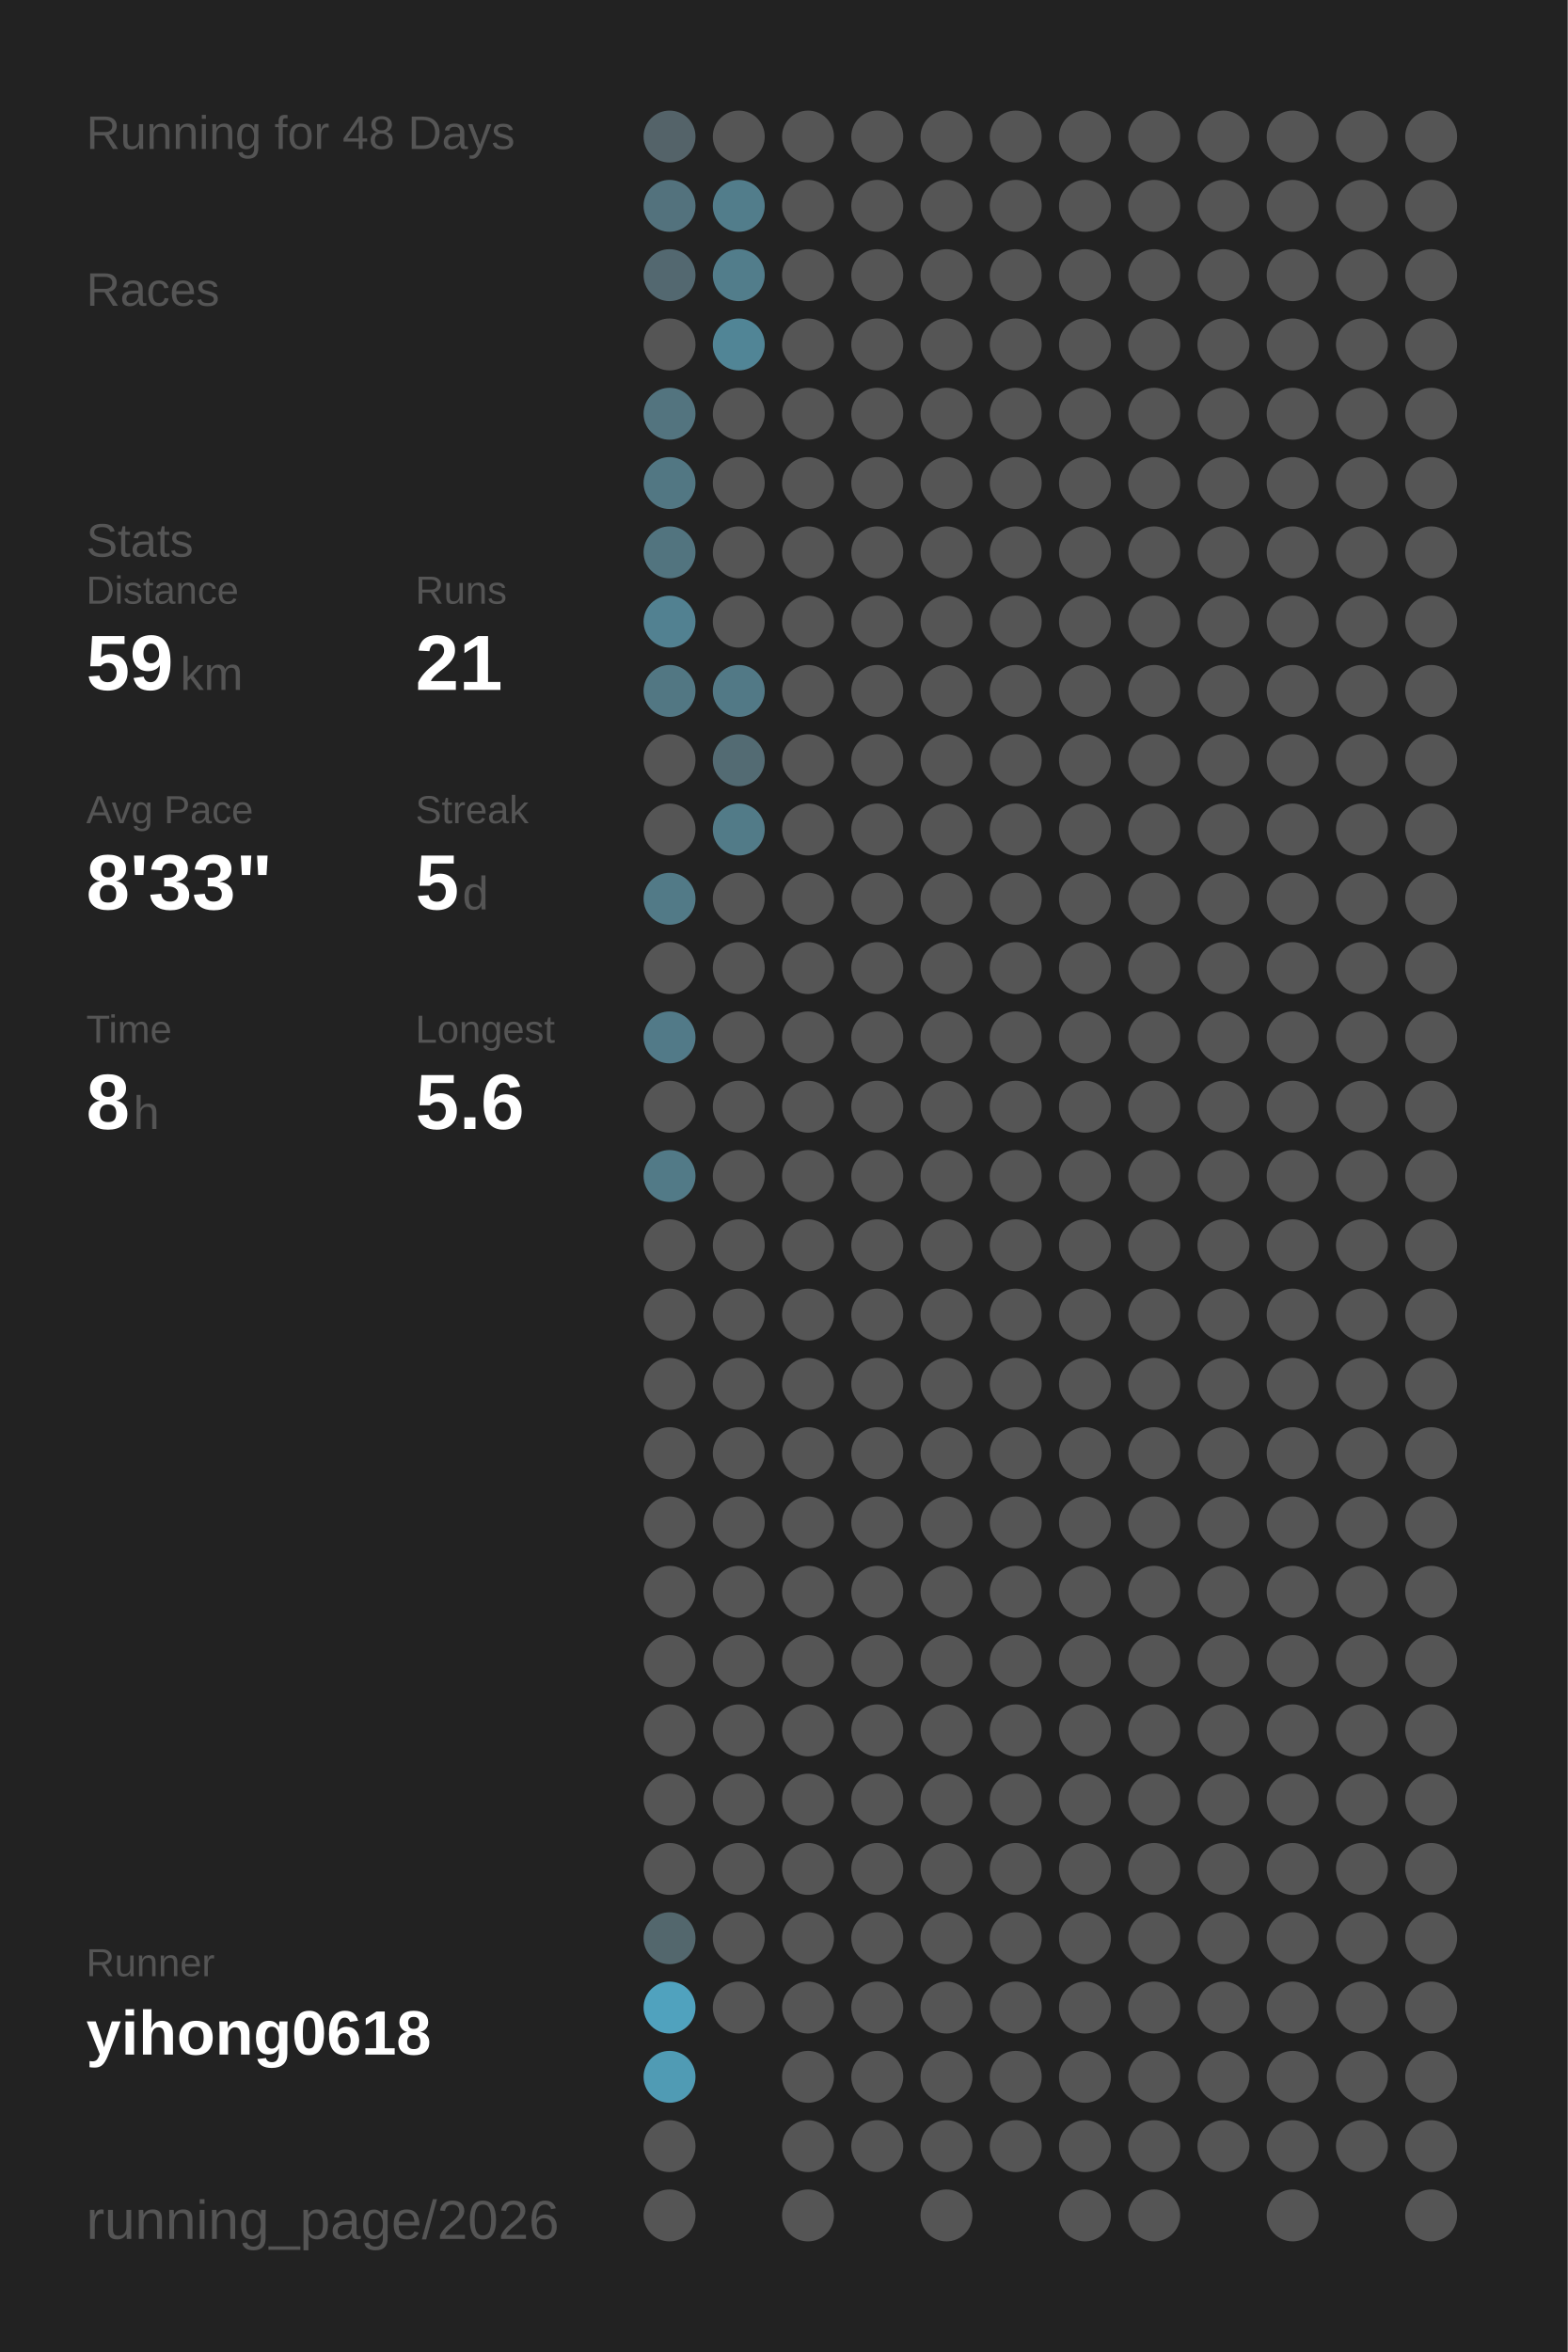
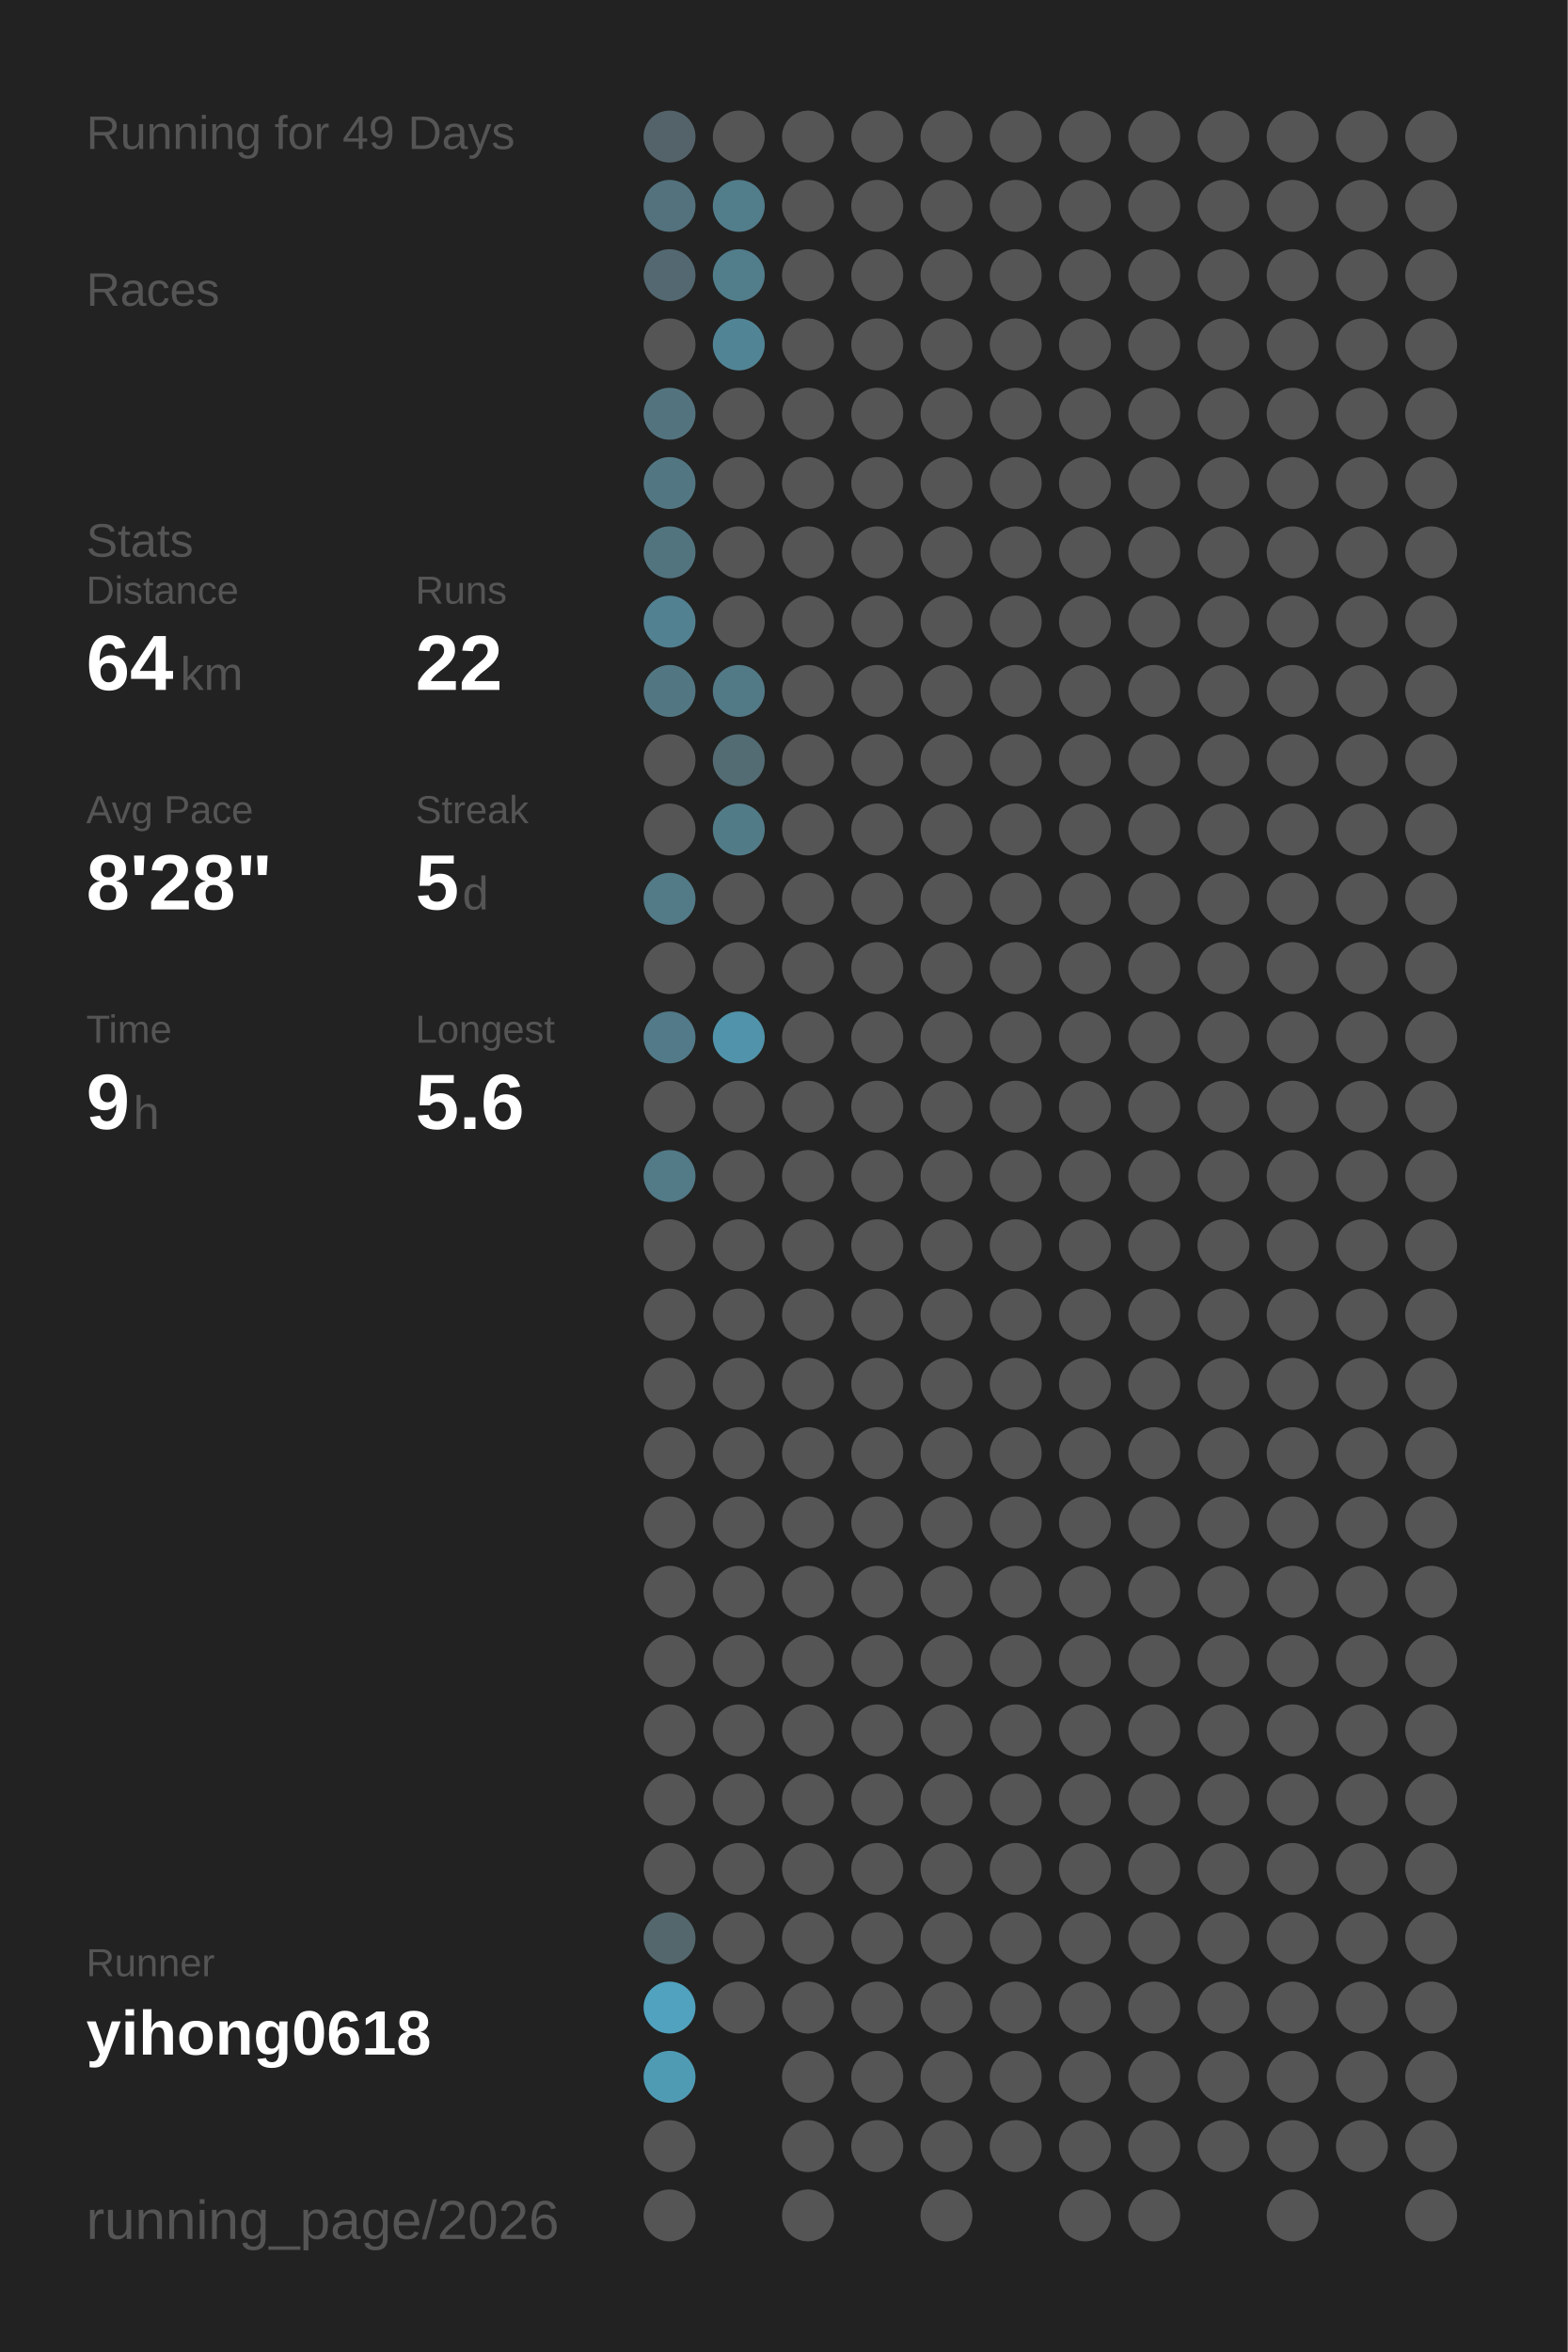
<svg xmlns="http://www.w3.org/2000/svg" baseProfile="full" height="300mm" version="1.1" viewBox="0,0,200,300" width="200mm">
  <defs />
  <rect fill="#222222" height="300" width="200" x="0" y="0" />
-   <text fill="#555555" style="font-size:6px; font-family:Arial;" x="11" y="19">Running for 48 Days</text>
+   <text fill="#555555" style="font-size:6px; font-family:Arial;" x="11" y="19">Running for 49 Days</text>
  <text fill="#555555" style="font-size:6px; font-family:Arial;" x="11" y="39">Races</text>
  <text fill="#555555" style="font-size:6px; font-family:Arial;" x="11" y="71">Stats</text>
  <text fill="#555555" style="font-size:5px; font-family:Arial;" x="11" y="77">Distance</text>
-   <text fill="#FFFFFF" style="font-size:10px; font-family:Arial; font-weight:bold;" x="11" y="88">59</text>
+   <text fill="#FFFFFF" style="font-size:10px; font-family:Arial; font-weight:bold;" x="11" y="88">64</text>
  <text fill="#555555" style="font-size:6px; font-family:Arial;" x="23" y="88">km</text>
  <text fill="#555555" style="font-size:5px; font-family:Arial;" x="53" y="77">Runs</text>
-   <text fill="#FFFFFF" style="font-size:10px; font-family:Arial; font-weight:bold;" x="53" y="88">21</text>
+   <text fill="#FFFFFF" style="font-size:10px; font-family:Arial; font-weight:bold;" x="53" y="88">22</text>
  <text fill="#555555" style="font-size:5px; font-family:Arial;" x="11" y="105">Avg Pace</text>
-   <text fill="#FFFFFF" style="font-size:10px; font-family:Arial; font-weight:bold;" x="11" y="116">8'33"</text>
+   <text fill="#FFFFFF" style="font-size:10px; font-family:Arial; font-weight:bold;" x="11" y="116">8'28"</text>
  <text fill="#555555" style="font-size:5px; font-family:Arial;" x="53" y="105">Streak</text>
  <text fill="#FFFFFF" style="font-size:10px; font-family:Arial; font-weight:bold;" x="53" y="116">5</text>
  <text fill="#555555" style="font-size:6px; font-family:Arial;" x="59" y="116">d</text>
  <text fill="#555555" style="font-size:5px; font-family:Arial;" x="11" y="133">Time</text>
-   <text fill="#FFFFFF" style="font-size:10px; font-family:Arial; font-weight:bold;" x="11" y="144">8</text>
+   <text fill="#FFFFFF" style="font-size:10px; font-family:Arial; font-weight:bold;" x="11" y="144">9</text>
  <text fill="#555555" style="font-size:6px; font-family:Arial;" x="17" y="144">h</text>
  <text fill="#555555" style="font-size:5px; font-family:Arial;" x="53" y="133">Longest</text>
  <text fill="#FFFFFF" style="font-size:10px; font-family:Arial; font-weight:bold;" x="53" y="144">5.6</text>
  <text fill="#555555" style="font-size:5px; font-family:Arial;" x="11" y="252.065">Runner</text>
  <text fill="#FFFFFF" style="font-size:8px; font-family:Arial; font-weight:bold;" x="11" y="262.065">yihong0618</text>
  <text fill="#555555" style="font-size:7px; font-family:Arial;" x="11" y="285.581">running_page/2026</text>
  <circle cx="85.417" cy="17.419" fill="#546369" r="3.312" />
  <circle cx="85.417" cy="26.258" fill="#53727d" r="3.312" />
  <circle cx="85.417" cy="35.097" fill="#536870" r="3.312" />
  <circle cx="85.417" cy="43.935" fill="#555555" r="3.312" />
  <circle cx="85.417" cy="52.774" fill="#53747f" r="3.312" />
  <circle cx="85.417" cy="61.613" fill="#527783" r="3.312" />
  <circle cx="85.417" cy="70.452" fill="#52747f" r="3.312" />
  <circle cx="85.417" cy="79.29" fill="#528191" r="3.312" />
  <circle cx="85.417" cy="88.129" fill="#527783" r="3.312" />
  <circle cx="85.417" cy="96.968" fill="#555555" r="3.312" />
  <circle cx="85.417" cy="105.806" fill="#555555" r="3.312" />
  <circle cx="85.417" cy="114.645" fill="#527a87" r="3.312" />
  <circle cx="85.417" cy="123.484" fill="#555555" r="3.312" />
  <circle cx="85.417" cy="132.323" fill="#527a88" r="3.312" />
  <circle cx="85.417" cy="141.161" fill="#555555" r="3.312" />
  <circle cx="85.417" cy="150" fill="#527a87" r="3.312" />
  <circle cx="85.417" cy="158.839" fill="#555555" r="3.312" />
  <circle cx="85.417" cy="167.677" fill="#555555" r="3.312" />
  <circle cx="85.417" cy="176.516" fill="#555555" r="3.312" />
  <circle cx="85.417" cy="185.355" fill="#555555" r="3.312" />
  <circle cx="85.417" cy="194.194" fill="#555555" r="3.312" />
  <circle cx="85.417" cy="203.032" fill="#555555" r="3.312" />
  <circle cx="85.417" cy="211.871" fill="#555555" r="3.312" />
  <circle cx="85.417" cy="220.71" fill="#555555" r="3.312" />
  <circle cx="85.417" cy="229.548" fill="#555555" r="3.312" />
  <circle cx="85.417" cy="238.387" fill="#555555" r="3.312" />
  <circle cx="85.417" cy="247.226" fill="#53676d" r="3.312" />
  <circle cx="85.417" cy="256.065" fill="#50a2be" r="3.312" />
  <circle cx="85.417" cy="264.903" fill="#509bb4" r="3.312" />
  <circle cx="85.417" cy="273.742" fill="#555555" r="3.312" />
  <circle cx="85.417" cy="282.581" fill="#555555" r="3.312" />
  <circle cx="94.25" cy="17.419" fill="#555555" r="3.312" />
  <circle cx="94.25" cy="26.258" fill="#527d8b" r="3.312" />
  <circle cx="94.25" cy="35.097" fill="#527d8b" r="3.312" />
  <circle cx="94.25" cy="43.935" fill="#518596" r="3.312" />
  <circle cx="94.25" cy="52.774" fill="#555555" r="3.312" />
  <circle cx="94.25" cy="61.613" fill="#555555" r="3.312" />
  <circle cx="94.25" cy="70.452" fill="#555555" r="3.312" />
  <circle cx="94.25" cy="79.29" fill="#555555" r="3.312" />
  <circle cx="94.25" cy="88.129" fill="#527986" r="3.312" />
  <circle cx="94.25" cy="96.968" fill="#536b73" r="3.312" />
  <circle cx="94.25" cy="105.806" fill="#527b88" r="3.312" />
  <circle cx="94.25" cy="114.645" fill="#555555" r="3.312" />
  <circle cx="94.25" cy="123.484" fill="#555555" r="3.312" />
-   <circle cx="94.25" cy="132.323" fill="#555555" r="3.312" />
+   <circle cx="94.25" cy="132.323" fill="#5093aa" r="3.312" />
  <circle cx="94.25" cy="141.161" fill="#555555" r="3.312" />
  <circle cx="94.25" cy="150" fill="#555555" r="3.312" />
  <circle cx="94.25" cy="158.839" fill="#555555" r="3.312" />
  <circle cx="94.25" cy="167.677" fill="#555555" r="3.312" />
  <circle cx="94.25" cy="176.516" fill="#555555" r="3.312" />
  <circle cx="94.25" cy="185.355" fill="#555555" r="3.312" />
  <circle cx="94.25" cy="194.194" fill="#555555" r="3.312" />
  <circle cx="94.25" cy="203.032" fill="#555555" r="3.312" />
  <circle cx="94.25" cy="211.871" fill="#555555" r="3.312" />
  <circle cx="94.25" cy="220.71" fill="#555555" r="3.312" />
  <circle cx="94.25" cy="229.548" fill="#555555" r="3.312" />
  <circle cx="94.25" cy="238.387" fill="#555555" r="3.312" />
  <circle cx="94.25" cy="247.226" fill="#555555" r="3.312" />
  <circle cx="94.25" cy="256.065" fill="#555555" r="3.312" />
  <circle cx="103.083" cy="17.419" fill="#555555" r="3.312" />
  <circle cx="103.083" cy="26.258" fill="#555555" r="3.312" />
  <circle cx="103.083" cy="35.097" fill="#555555" r="3.312" />
  <circle cx="103.083" cy="43.935" fill="#555555" r="3.312" />
  <circle cx="103.083" cy="52.774" fill="#555555" r="3.312" />
  <circle cx="103.083" cy="61.613" fill="#555555" r="3.312" />
  <circle cx="103.083" cy="70.452" fill="#555555" r="3.312" />
  <circle cx="103.083" cy="79.29" fill="#555555" r="3.312" />
  <circle cx="103.083" cy="88.129" fill="#555555" r="3.312" />
  <circle cx="103.083" cy="96.968" fill="#555555" r="3.312" />
  <circle cx="103.083" cy="105.806" fill="#555555" r="3.312" />
  <circle cx="103.083" cy="114.645" fill="#555555" r="3.312" />
  <circle cx="103.083" cy="123.484" fill="#555555" r="3.312" />
  <circle cx="103.083" cy="132.323" fill="#555555" r="3.312" />
  <circle cx="103.083" cy="141.161" fill="#555555" r="3.312" />
  <circle cx="103.083" cy="150" fill="#555555" r="3.312" />
  <circle cx="103.083" cy="158.839" fill="#555555" r="3.312" />
  <circle cx="103.083" cy="167.677" fill="#555555" r="3.312" />
  <circle cx="103.083" cy="176.516" fill="#555555" r="3.312" />
  <circle cx="103.083" cy="185.355" fill="#555555" r="3.312" />
  <circle cx="103.083" cy="194.194" fill="#555555" r="3.312" />
  <circle cx="103.083" cy="203.032" fill="#555555" r="3.312" />
  <circle cx="103.083" cy="211.871" fill="#555555" r="3.312" />
  <circle cx="103.083" cy="220.71" fill="#555555" r="3.312" />
  <circle cx="103.083" cy="229.548" fill="#555555" r="3.312" />
  <circle cx="103.083" cy="238.387" fill="#555555" r="3.312" />
  <circle cx="103.083" cy="247.226" fill="#555555" r="3.312" />
  <circle cx="103.083" cy="256.065" fill="#555555" r="3.312" />
  <circle cx="103.083" cy="264.903" fill="#555555" r="3.312" />
  <circle cx="103.083" cy="273.742" fill="#555555" r="3.312" />
  <circle cx="103.083" cy="282.581" fill="#555555" r="3.312" />
  <circle cx="111.917" cy="17.419" fill="#555555" r="3.312" />
  <circle cx="111.917" cy="26.258" fill="#555555" r="3.312" />
  <circle cx="111.917" cy="35.097" fill="#555555" r="3.312" />
  <circle cx="111.917" cy="43.935" fill="#555555" r="3.312" />
  <circle cx="111.917" cy="52.774" fill="#555555" r="3.312" />
  <circle cx="111.917" cy="61.613" fill="#555555" r="3.312" />
  <circle cx="111.917" cy="70.452" fill="#555555" r="3.312" />
  <circle cx="111.917" cy="79.29" fill="#555555" r="3.312" />
  <circle cx="111.917" cy="88.129" fill="#555555" r="3.312" />
  <circle cx="111.917" cy="96.968" fill="#555555" r="3.312" />
  <circle cx="111.917" cy="105.806" fill="#555555" r="3.312" />
  <circle cx="111.917" cy="114.645" fill="#555555" r="3.312" />
  <circle cx="111.917" cy="123.484" fill="#555555" r="3.312" />
  <circle cx="111.917" cy="132.323" fill="#555555" r="3.312" />
  <circle cx="111.917" cy="141.161" fill="#555555" r="3.312" />
  <circle cx="111.917" cy="150" fill="#555555" r="3.312" />
  <circle cx="111.917" cy="158.839" fill="#555555" r="3.312" />
  <circle cx="111.917" cy="167.677" fill="#555555" r="3.312" />
  <circle cx="111.917" cy="176.516" fill="#555555" r="3.312" />
  <circle cx="111.917" cy="185.355" fill="#555555" r="3.312" />
  <circle cx="111.917" cy="194.194" fill="#555555" r="3.312" />
  <circle cx="111.917" cy="203.032" fill="#555555" r="3.312" />
  <circle cx="111.917" cy="211.871" fill="#555555" r="3.312" />
  <circle cx="111.917" cy="220.71" fill="#555555" r="3.312" />
  <circle cx="111.917" cy="229.548" fill="#555555" r="3.312" />
  <circle cx="111.917" cy="238.387" fill="#555555" r="3.312" />
  <circle cx="111.917" cy="247.226" fill="#555555" r="3.312" />
  <circle cx="111.917" cy="256.065" fill="#555555" r="3.312" />
  <circle cx="111.917" cy="264.903" fill="#555555" r="3.312" />
  <circle cx="111.917" cy="273.742" fill="#555555" r="3.312" />
  <circle cx="120.75" cy="17.419" fill="#555555" r="3.312" />
  <circle cx="120.75" cy="26.258" fill="#555555" r="3.312" />
  <circle cx="120.75" cy="35.097" fill="#555555" r="3.312" />
  <circle cx="120.75" cy="43.935" fill="#555555" r="3.312" />
  <circle cx="120.75" cy="52.774" fill="#555555" r="3.312" />
  <circle cx="120.75" cy="61.613" fill="#555555" r="3.312" />
  <circle cx="120.75" cy="70.452" fill="#555555" r="3.312" />
  <circle cx="120.75" cy="79.29" fill="#555555" r="3.312" />
  <circle cx="120.75" cy="88.129" fill="#555555" r="3.312" />
  <circle cx="120.75" cy="96.968" fill="#555555" r="3.312" />
  <circle cx="120.75" cy="105.806" fill="#555555" r="3.312" />
  <circle cx="120.75" cy="114.645" fill="#555555" r="3.312" />
  <circle cx="120.75" cy="123.484" fill="#555555" r="3.312" />
  <circle cx="120.75" cy="132.323" fill="#555555" r="3.312" />
  <circle cx="120.75" cy="141.161" fill="#555555" r="3.312" />
  <circle cx="120.75" cy="150" fill="#555555" r="3.312" />
  <circle cx="120.75" cy="158.839" fill="#555555" r="3.312" />
  <circle cx="120.75" cy="167.677" fill="#555555" r="3.312" />
  <circle cx="120.75" cy="176.516" fill="#555555" r="3.312" />
  <circle cx="120.75" cy="185.355" fill="#555555" r="3.312" />
  <circle cx="120.75" cy="194.194" fill="#555555" r="3.312" />
  <circle cx="120.75" cy="203.032" fill="#555555" r="3.312" />
  <circle cx="120.75" cy="211.871" fill="#555555" r="3.312" />
  <circle cx="120.75" cy="220.71" fill="#555555" r="3.312" />
  <circle cx="120.75" cy="229.548" fill="#555555" r="3.312" />
  <circle cx="120.75" cy="238.387" fill="#555555" r="3.312" />
  <circle cx="120.75" cy="247.226" fill="#555555" r="3.312" />
  <circle cx="120.75" cy="256.065" fill="#555555" r="3.312" />
  <circle cx="120.75" cy="264.903" fill="#555555" r="3.312" />
  <circle cx="120.75" cy="273.742" fill="#555555" r="3.312" />
  <circle cx="120.75" cy="282.581" fill="#555555" r="3.312" />
  <circle cx="129.583" cy="17.419" fill="#555555" r="3.312" />
  <circle cx="129.583" cy="26.258" fill="#555555" r="3.312" />
  <circle cx="129.583" cy="35.097" fill="#555555" r="3.312" />
  <circle cx="129.583" cy="43.935" fill="#555555" r="3.312" />
  <circle cx="129.583" cy="52.774" fill="#555555" r="3.312" />
  <circle cx="129.583" cy="61.613" fill="#555555" r="3.312" />
  <circle cx="129.583" cy="70.452" fill="#555555" r="3.312" />
  <circle cx="129.583" cy="79.29" fill="#555555" r="3.312" />
  <circle cx="129.583" cy="88.129" fill="#555555" r="3.312" />
  <circle cx="129.583" cy="96.968" fill="#555555" r="3.312" />
  <circle cx="129.583" cy="105.806" fill="#555555" r="3.312" />
  <circle cx="129.583" cy="114.645" fill="#555555" r="3.312" />
  <circle cx="129.583" cy="123.484" fill="#555555" r="3.312" />
  <circle cx="129.583" cy="132.323" fill="#555555" r="3.312" />
  <circle cx="129.583" cy="141.161" fill="#555555" r="3.312" />
  <circle cx="129.583" cy="150" fill="#555555" r="3.312" />
  <circle cx="129.583" cy="158.839" fill="#555555" r="3.312" />
  <circle cx="129.583" cy="167.677" fill="#555555" r="3.312" />
  <circle cx="129.583" cy="176.516" fill="#555555" r="3.312" />
  <circle cx="129.583" cy="185.355" fill="#555555" r="3.312" />
  <circle cx="129.583" cy="194.194" fill="#555555" r="3.312" />
  <circle cx="129.583" cy="203.032" fill="#555555" r="3.312" />
  <circle cx="129.583" cy="211.871" fill="#555555" r="3.312" />
  <circle cx="129.583" cy="220.71" fill="#555555" r="3.312" />
  <circle cx="129.583" cy="229.548" fill="#555555" r="3.312" />
  <circle cx="129.583" cy="238.387" fill="#555555" r="3.312" />
  <circle cx="129.583" cy="247.226" fill="#555555" r="3.312" />
  <circle cx="129.583" cy="256.065" fill="#555555" r="3.312" />
  <circle cx="129.583" cy="264.903" fill="#555555" r="3.312" />
  <circle cx="129.583" cy="273.742" fill="#555555" r="3.312" />
  <circle cx="138.417" cy="17.419" fill="#555555" r="3.312" />
  <circle cx="138.417" cy="26.258" fill="#555555" r="3.312" />
  <circle cx="138.417" cy="35.097" fill="#555555" r="3.312" />
  <circle cx="138.417" cy="43.935" fill="#555555" r="3.312" />
  <circle cx="138.417" cy="52.774" fill="#555555" r="3.312" />
  <circle cx="138.417" cy="61.613" fill="#555555" r="3.312" />
  <circle cx="138.417" cy="70.452" fill="#555555" r="3.312" />
  <circle cx="138.417" cy="79.29" fill="#555555" r="3.312" />
  <circle cx="138.417" cy="88.129" fill="#555555" r="3.312" />
  <circle cx="138.417" cy="96.968" fill="#555555" r="3.312" />
  <circle cx="138.417" cy="105.806" fill="#555555" r="3.312" />
  <circle cx="138.417" cy="114.645" fill="#555555" r="3.312" />
  <circle cx="138.417" cy="123.484" fill="#555555" r="3.312" />
  <circle cx="138.417" cy="132.323" fill="#555555" r="3.312" />
  <circle cx="138.417" cy="141.161" fill="#555555" r="3.312" />
  <circle cx="138.417" cy="150" fill="#555555" r="3.312" />
  <circle cx="138.417" cy="158.839" fill="#555555" r="3.312" />
  <circle cx="138.417" cy="167.677" fill="#555555" r="3.312" />
  <circle cx="138.417" cy="176.516" fill="#555555" r="3.312" />
  <circle cx="138.417" cy="185.355" fill="#555555" r="3.312" />
  <circle cx="138.417" cy="194.194" fill="#555555" r="3.312" />
  <circle cx="138.417" cy="203.032" fill="#555555" r="3.312" />
  <circle cx="138.417" cy="211.871" fill="#555555" r="3.312" />
  <circle cx="138.417" cy="220.71" fill="#555555" r="3.312" />
  <circle cx="138.417" cy="229.548" fill="#555555" r="3.312" />
  <circle cx="138.417" cy="238.387" fill="#555555" r="3.312" />
  <circle cx="138.417" cy="247.226" fill="#555555" r="3.312" />
  <circle cx="138.417" cy="256.065" fill="#555555" r="3.312" />
  <circle cx="138.417" cy="264.903" fill="#555555" r="3.312" />
  <circle cx="138.417" cy="273.742" fill="#555555" r="3.312" />
  <circle cx="138.417" cy="282.581" fill="#555555" r="3.312" />
  <circle cx="147.25" cy="17.419" fill="#555555" r="3.312" />
  <circle cx="147.25" cy="26.258" fill="#555555" r="3.312" />
  <circle cx="147.25" cy="35.097" fill="#555555" r="3.312" />
  <circle cx="147.25" cy="43.935" fill="#555555" r="3.312" />
  <circle cx="147.25" cy="52.774" fill="#555555" r="3.312" />
  <circle cx="147.25" cy="61.613" fill="#555555" r="3.312" />
  <circle cx="147.25" cy="70.452" fill="#555555" r="3.312" />
  <circle cx="147.25" cy="79.29" fill="#555555" r="3.312" />
  <circle cx="147.25" cy="88.129" fill="#555555" r="3.312" />
  <circle cx="147.25" cy="96.968" fill="#555555" r="3.312" />
  <circle cx="147.25" cy="105.806" fill="#555555" r="3.312" />
  <circle cx="147.25" cy="114.645" fill="#555555" r="3.312" />
  <circle cx="147.25" cy="123.484" fill="#555555" r="3.312" />
  <circle cx="147.25" cy="132.323" fill="#555555" r="3.312" />
  <circle cx="147.25" cy="141.161" fill="#555555" r="3.312" />
  <circle cx="147.25" cy="150" fill="#555555" r="3.312" />
  <circle cx="147.25" cy="158.839" fill="#555555" r="3.312" />
  <circle cx="147.25" cy="167.677" fill="#555555" r="3.312" />
  <circle cx="147.25" cy="176.516" fill="#555555" r="3.312" />
  <circle cx="147.25" cy="185.355" fill="#555555" r="3.312" />
  <circle cx="147.25" cy="194.194" fill="#555555" r="3.312" />
  <circle cx="147.25" cy="203.032" fill="#555555" r="3.312" />
  <circle cx="147.25" cy="211.871" fill="#555555" r="3.312" />
  <circle cx="147.25" cy="220.71" fill="#555555" r="3.312" />
  <circle cx="147.25" cy="229.548" fill="#555555" r="3.312" />
  <circle cx="147.25" cy="238.387" fill="#555555" r="3.312" />
  <circle cx="147.25" cy="247.226" fill="#555555" r="3.312" />
  <circle cx="147.25" cy="256.065" fill="#555555" r="3.312" />
  <circle cx="147.25" cy="264.903" fill="#555555" r="3.312" />
  <circle cx="147.25" cy="273.742" fill="#555555" r="3.312" />
  <circle cx="147.25" cy="282.581" fill="#555555" r="3.312" />
  <circle cx="156.083" cy="17.419" fill="#555555" r="3.312" />
  <circle cx="156.083" cy="26.258" fill="#555555" r="3.312" />
  <circle cx="156.083" cy="35.097" fill="#555555" r="3.312" />
  <circle cx="156.083" cy="43.935" fill="#555555" r="3.312" />
  <circle cx="156.083" cy="52.774" fill="#555555" r="3.312" />
  <circle cx="156.083" cy="61.613" fill="#555555" r="3.312" />
  <circle cx="156.083" cy="70.452" fill="#555555" r="3.312" />
  <circle cx="156.083" cy="79.29" fill="#555555" r="3.312" />
  <circle cx="156.083" cy="88.129" fill="#555555" r="3.312" />
  <circle cx="156.083" cy="96.968" fill="#555555" r="3.312" />
  <circle cx="156.083" cy="105.806" fill="#555555" r="3.312" />
  <circle cx="156.083" cy="114.645" fill="#555555" r="3.312" />
  <circle cx="156.083" cy="123.484" fill="#555555" r="3.312" />
  <circle cx="156.083" cy="132.323" fill="#555555" r="3.312" />
  <circle cx="156.083" cy="141.161" fill="#555555" r="3.312" />
  <circle cx="156.083" cy="150" fill="#555555" r="3.312" />
  <circle cx="156.083" cy="158.839" fill="#555555" r="3.312" />
  <circle cx="156.083" cy="167.677" fill="#555555" r="3.312" />
  <circle cx="156.083" cy="176.516" fill="#555555" r="3.312" />
  <circle cx="156.083" cy="185.355" fill="#555555" r="3.312" />
  <circle cx="156.083" cy="194.194" fill="#555555" r="3.312" />
  <circle cx="156.083" cy="203.032" fill="#555555" r="3.312" />
  <circle cx="156.083" cy="211.871" fill="#555555" r="3.312" />
  <circle cx="156.083" cy="220.71" fill="#555555" r="3.312" />
  <circle cx="156.083" cy="229.548" fill="#555555" r="3.312" />
  <circle cx="156.083" cy="238.387" fill="#555555" r="3.312" />
  <circle cx="156.083" cy="247.226" fill="#555555" r="3.312" />
  <circle cx="156.083" cy="256.065" fill="#555555" r="3.312" />
  <circle cx="156.083" cy="264.903" fill="#555555" r="3.312" />
  <circle cx="156.083" cy="273.742" fill="#555555" r="3.312" />
  <circle cx="164.917" cy="17.419" fill="#555555" r="3.312" />
  <circle cx="164.917" cy="26.258" fill="#555555" r="3.312" />
  <circle cx="164.917" cy="35.097" fill="#555555" r="3.312" />
  <circle cx="164.917" cy="43.935" fill="#555555" r="3.312" />
  <circle cx="164.917" cy="52.774" fill="#555555" r="3.312" />
  <circle cx="164.917" cy="61.613" fill="#555555" r="3.312" />
  <circle cx="164.917" cy="70.452" fill="#555555" r="3.312" />
  <circle cx="164.917" cy="79.29" fill="#555555" r="3.312" />
  <circle cx="164.917" cy="88.129" fill="#555555" r="3.312" />
  <circle cx="164.917" cy="96.968" fill="#555555" r="3.312" />
  <circle cx="164.917" cy="105.806" fill="#555555" r="3.312" />
  <circle cx="164.917" cy="114.645" fill="#555555" r="3.312" />
  <circle cx="164.917" cy="123.484" fill="#555555" r="3.312" />
  <circle cx="164.917" cy="132.323" fill="#555555" r="3.312" />
  <circle cx="164.917" cy="141.161" fill="#555555" r="3.312" />
  <circle cx="164.917" cy="150" fill="#555555" r="3.312" />
  <circle cx="164.917" cy="158.839" fill="#555555" r="3.312" />
  <circle cx="164.917" cy="167.677" fill="#555555" r="3.312" />
  <circle cx="164.917" cy="176.516" fill="#555555" r="3.312" />
  <circle cx="164.917" cy="185.355" fill="#555555" r="3.312" />
  <circle cx="164.917" cy="194.194" fill="#555555" r="3.312" />
  <circle cx="164.917" cy="203.032" fill="#555555" r="3.312" />
  <circle cx="164.917" cy="211.871" fill="#555555" r="3.312" />
  <circle cx="164.917" cy="220.71" fill="#555555" r="3.312" />
  <circle cx="164.917" cy="229.548" fill="#555555" r="3.312" />
  <circle cx="164.917" cy="238.387" fill="#555555" r="3.312" />
  <circle cx="164.917" cy="247.226" fill="#555555" r="3.312" />
  <circle cx="164.917" cy="256.065" fill="#555555" r="3.312" />
  <circle cx="164.917" cy="264.903" fill="#555555" r="3.312" />
  <circle cx="164.917" cy="273.742" fill="#555555" r="3.312" />
  <circle cx="164.917" cy="282.581" fill="#555555" r="3.312" />
  <circle cx="173.75" cy="17.419" fill="#555555" r="3.312" />
  <circle cx="173.75" cy="26.258" fill="#555555" r="3.312" />
  <circle cx="173.75" cy="35.097" fill="#555555" r="3.312" />
  <circle cx="173.75" cy="43.935" fill="#555555" r="3.312" />
  <circle cx="173.75" cy="52.774" fill="#555555" r="3.312" />
  <circle cx="173.75" cy="61.613" fill="#555555" r="3.312" />
  <circle cx="173.75" cy="70.452" fill="#555555" r="3.312" />
  <circle cx="173.75" cy="79.29" fill="#555555" r="3.312" />
  <circle cx="173.75" cy="88.129" fill="#555555" r="3.312" />
  <circle cx="173.75" cy="96.968" fill="#555555" r="3.312" />
  <circle cx="173.75" cy="105.806" fill="#555555" r="3.312" />
  <circle cx="173.75" cy="114.645" fill="#555555" r="3.312" />
  <circle cx="173.75" cy="123.484" fill="#555555" r="3.312" />
  <circle cx="173.75" cy="132.323" fill="#555555" r="3.312" />
  <circle cx="173.75" cy="141.161" fill="#555555" r="3.312" />
  <circle cx="173.75" cy="150" fill="#555555" r="3.312" />
  <circle cx="173.75" cy="158.839" fill="#555555" r="3.312" />
  <circle cx="173.75" cy="167.677" fill="#555555" r="3.312" />
  <circle cx="173.75" cy="176.516" fill="#555555" r="3.312" />
  <circle cx="173.75" cy="185.355" fill="#555555" r="3.312" />
  <circle cx="173.75" cy="194.194" fill="#555555" r="3.312" />
  <circle cx="173.75" cy="203.032" fill="#555555" r="3.312" />
  <circle cx="173.75" cy="211.871" fill="#555555" r="3.312" />
  <circle cx="173.75" cy="220.71" fill="#555555" r="3.312" />
  <circle cx="173.75" cy="229.548" fill="#555555" r="3.312" />
  <circle cx="173.75" cy="238.387" fill="#555555" r="3.312" />
  <circle cx="173.75" cy="247.226" fill="#555555" r="3.312" />
  <circle cx="173.75" cy="256.065" fill="#555555" r="3.312" />
  <circle cx="173.75" cy="264.903" fill="#555555" r="3.312" />
  <circle cx="173.75" cy="273.742" fill="#555555" r="3.312" />
  <circle cx="182.583" cy="17.419" fill="#555555" r="3.312" />
  <circle cx="182.583" cy="26.258" fill="#555555" r="3.312" />
  <circle cx="182.583" cy="35.097" fill="#555555" r="3.312" />
  <circle cx="182.583" cy="43.935" fill="#555555" r="3.312" />
  <circle cx="182.583" cy="52.774" fill="#555555" r="3.312" />
  <circle cx="182.583" cy="61.613" fill="#555555" r="3.312" />
  <circle cx="182.583" cy="70.452" fill="#555555" r="3.312" />
  <circle cx="182.583" cy="79.29" fill="#555555" r="3.312" />
  <circle cx="182.583" cy="88.129" fill="#555555" r="3.312" />
  <circle cx="182.583" cy="96.968" fill="#555555" r="3.312" />
  <circle cx="182.583" cy="105.806" fill="#555555" r="3.312" />
  <circle cx="182.583" cy="114.645" fill="#555555" r="3.312" />
  <circle cx="182.583" cy="123.484" fill="#555555" r="3.312" />
  <circle cx="182.583" cy="132.323" fill="#555555" r="3.312" />
  <circle cx="182.583" cy="141.161" fill="#555555" r="3.312" />
  <circle cx="182.583" cy="150" fill="#555555" r="3.312" />
  <circle cx="182.583" cy="158.839" fill="#555555" r="3.312" />
  <circle cx="182.583" cy="167.677" fill="#555555" r="3.312" />
  <circle cx="182.583" cy="176.516" fill="#555555" r="3.312" />
  <circle cx="182.583" cy="185.355" fill="#555555" r="3.312" />
  <circle cx="182.583" cy="194.194" fill="#555555" r="3.312" />
  <circle cx="182.583" cy="203.032" fill="#555555" r="3.312" />
  <circle cx="182.583" cy="211.871" fill="#555555" r="3.312" />
  <circle cx="182.583" cy="220.71" fill="#555555" r="3.312" />
  <circle cx="182.583" cy="229.548" fill="#555555" r="3.312" />
  <circle cx="182.583" cy="238.387" fill="#555555" r="3.312" />
  <circle cx="182.583" cy="247.226" fill="#555555" r="3.312" />
  <circle cx="182.583" cy="256.065" fill="#555555" r="3.312" />
  <circle cx="182.583" cy="264.903" fill="#555555" r="3.312" />
  <circle cx="182.583" cy="273.742" fill="#555555" r="3.312" />
  <circle cx="182.583" cy="282.581" fill="#555555" r="3.312" />
</svg>
